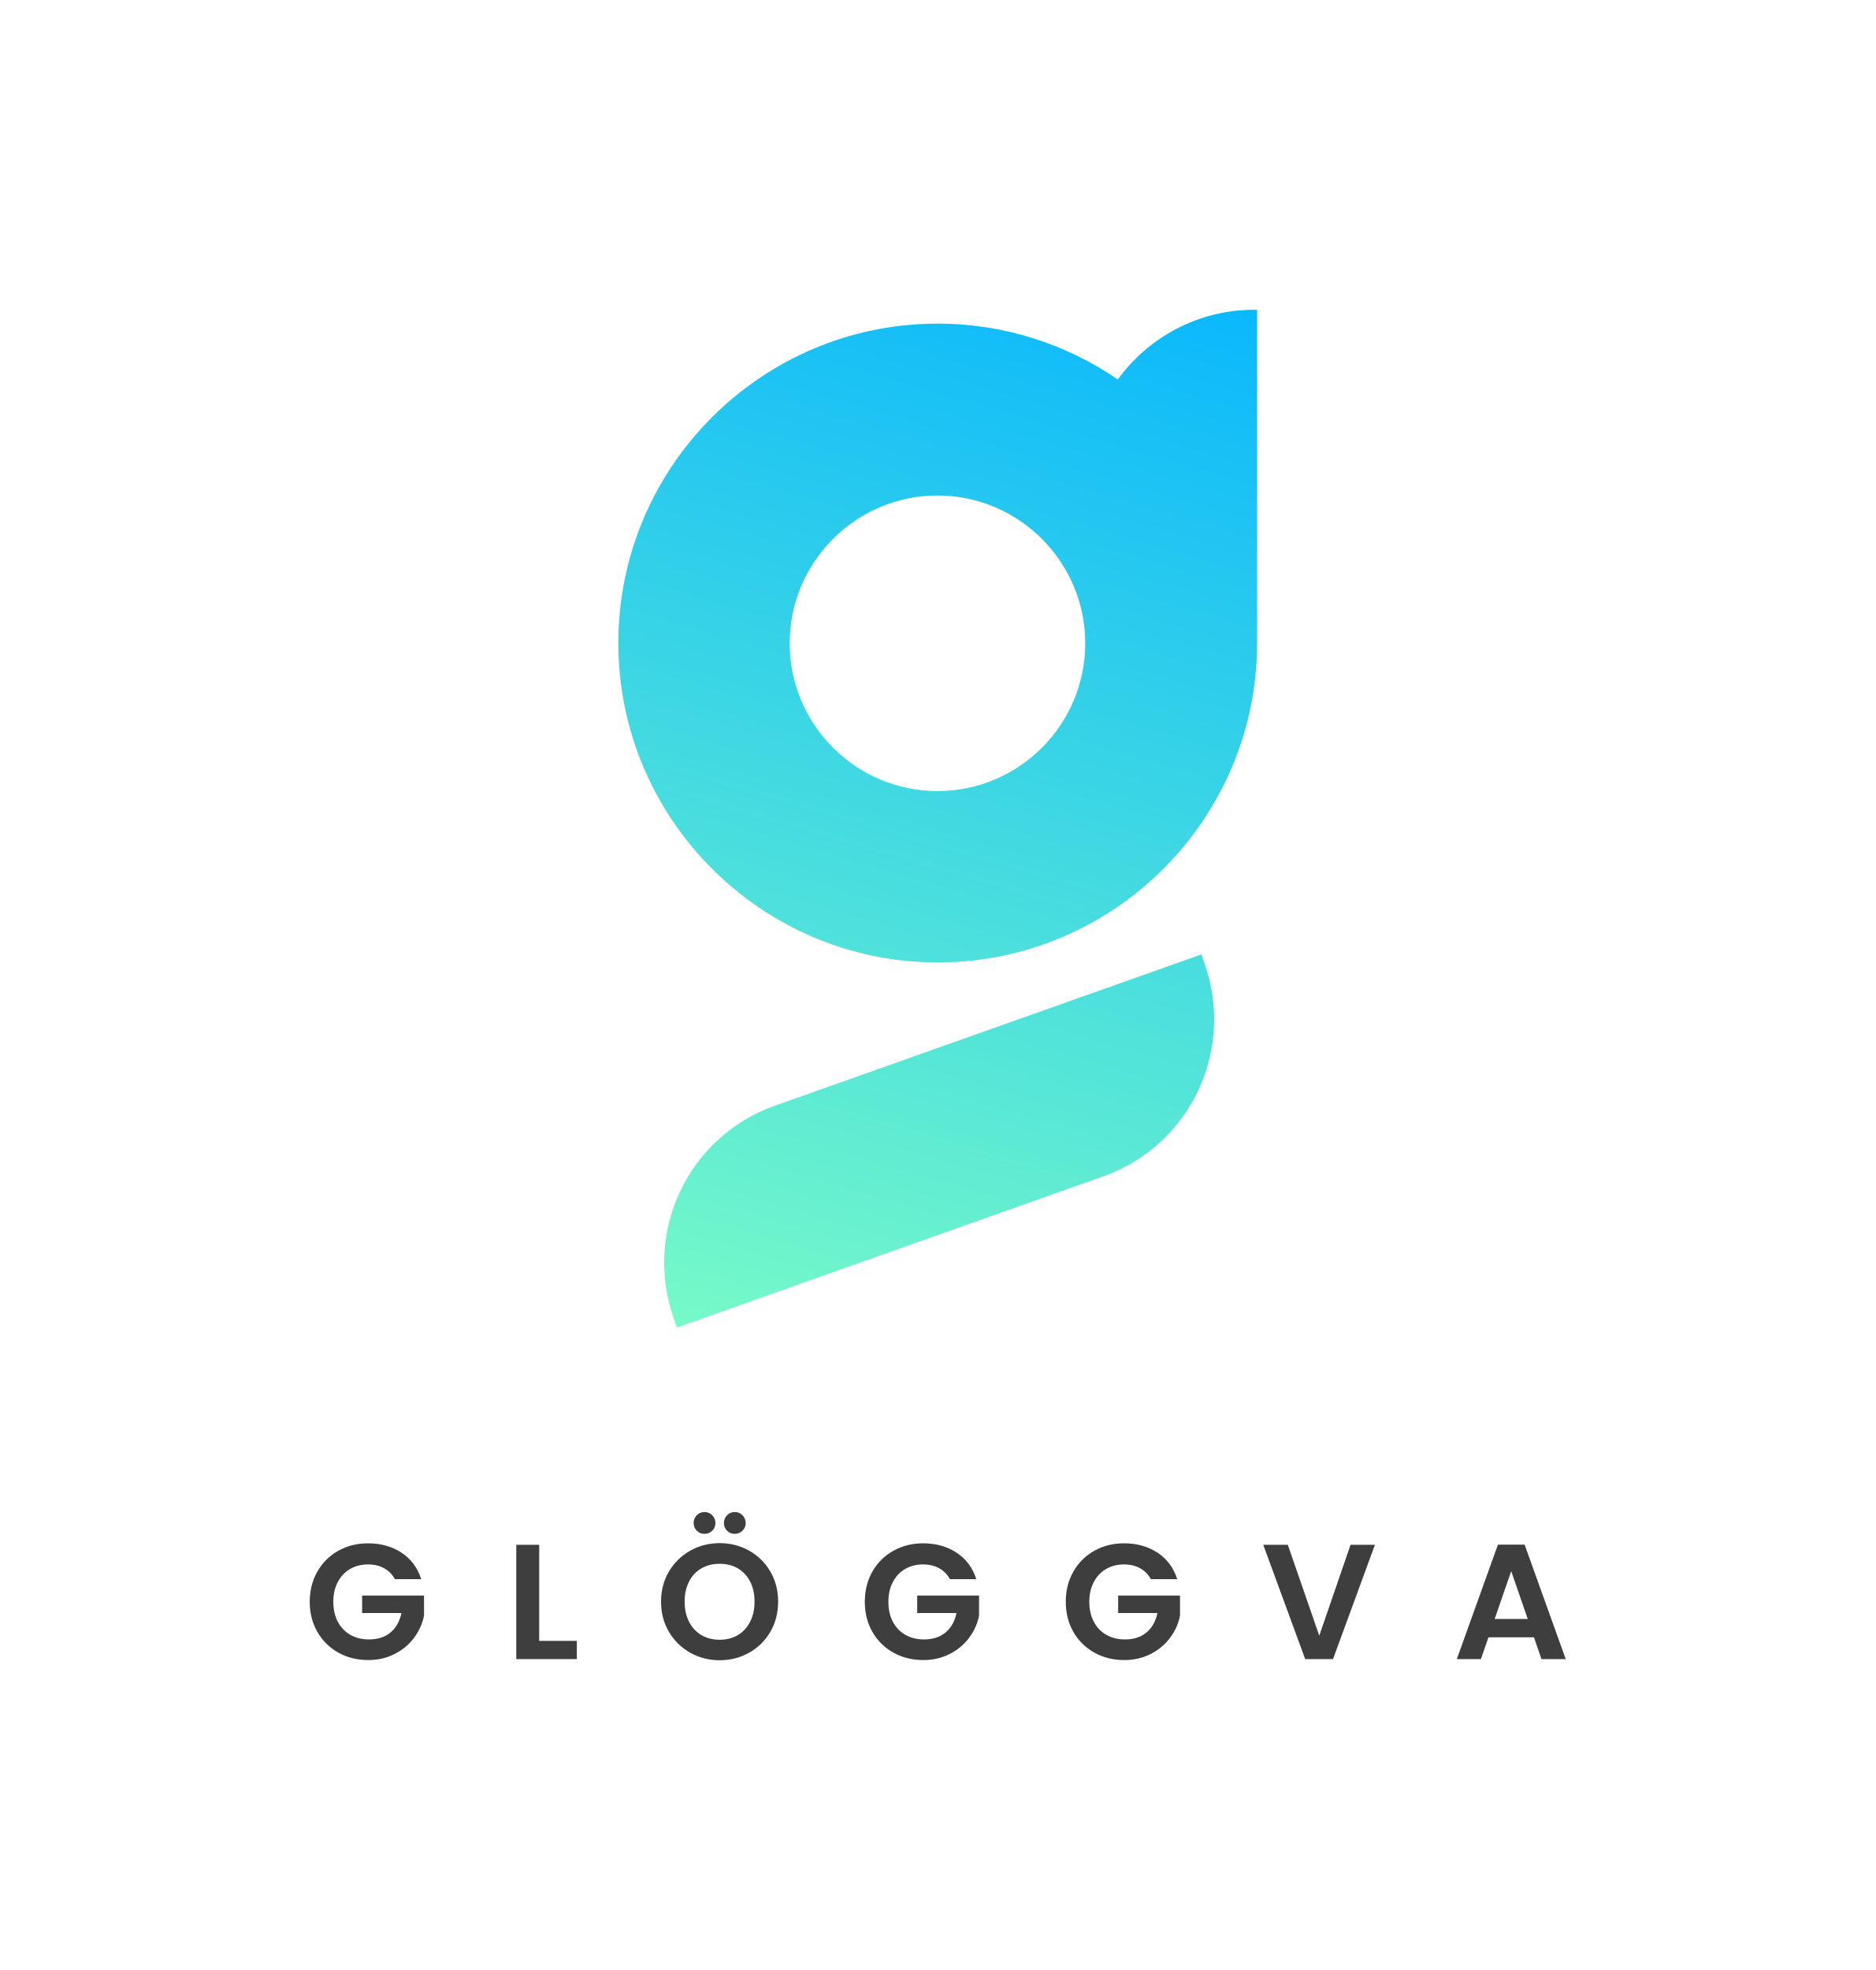
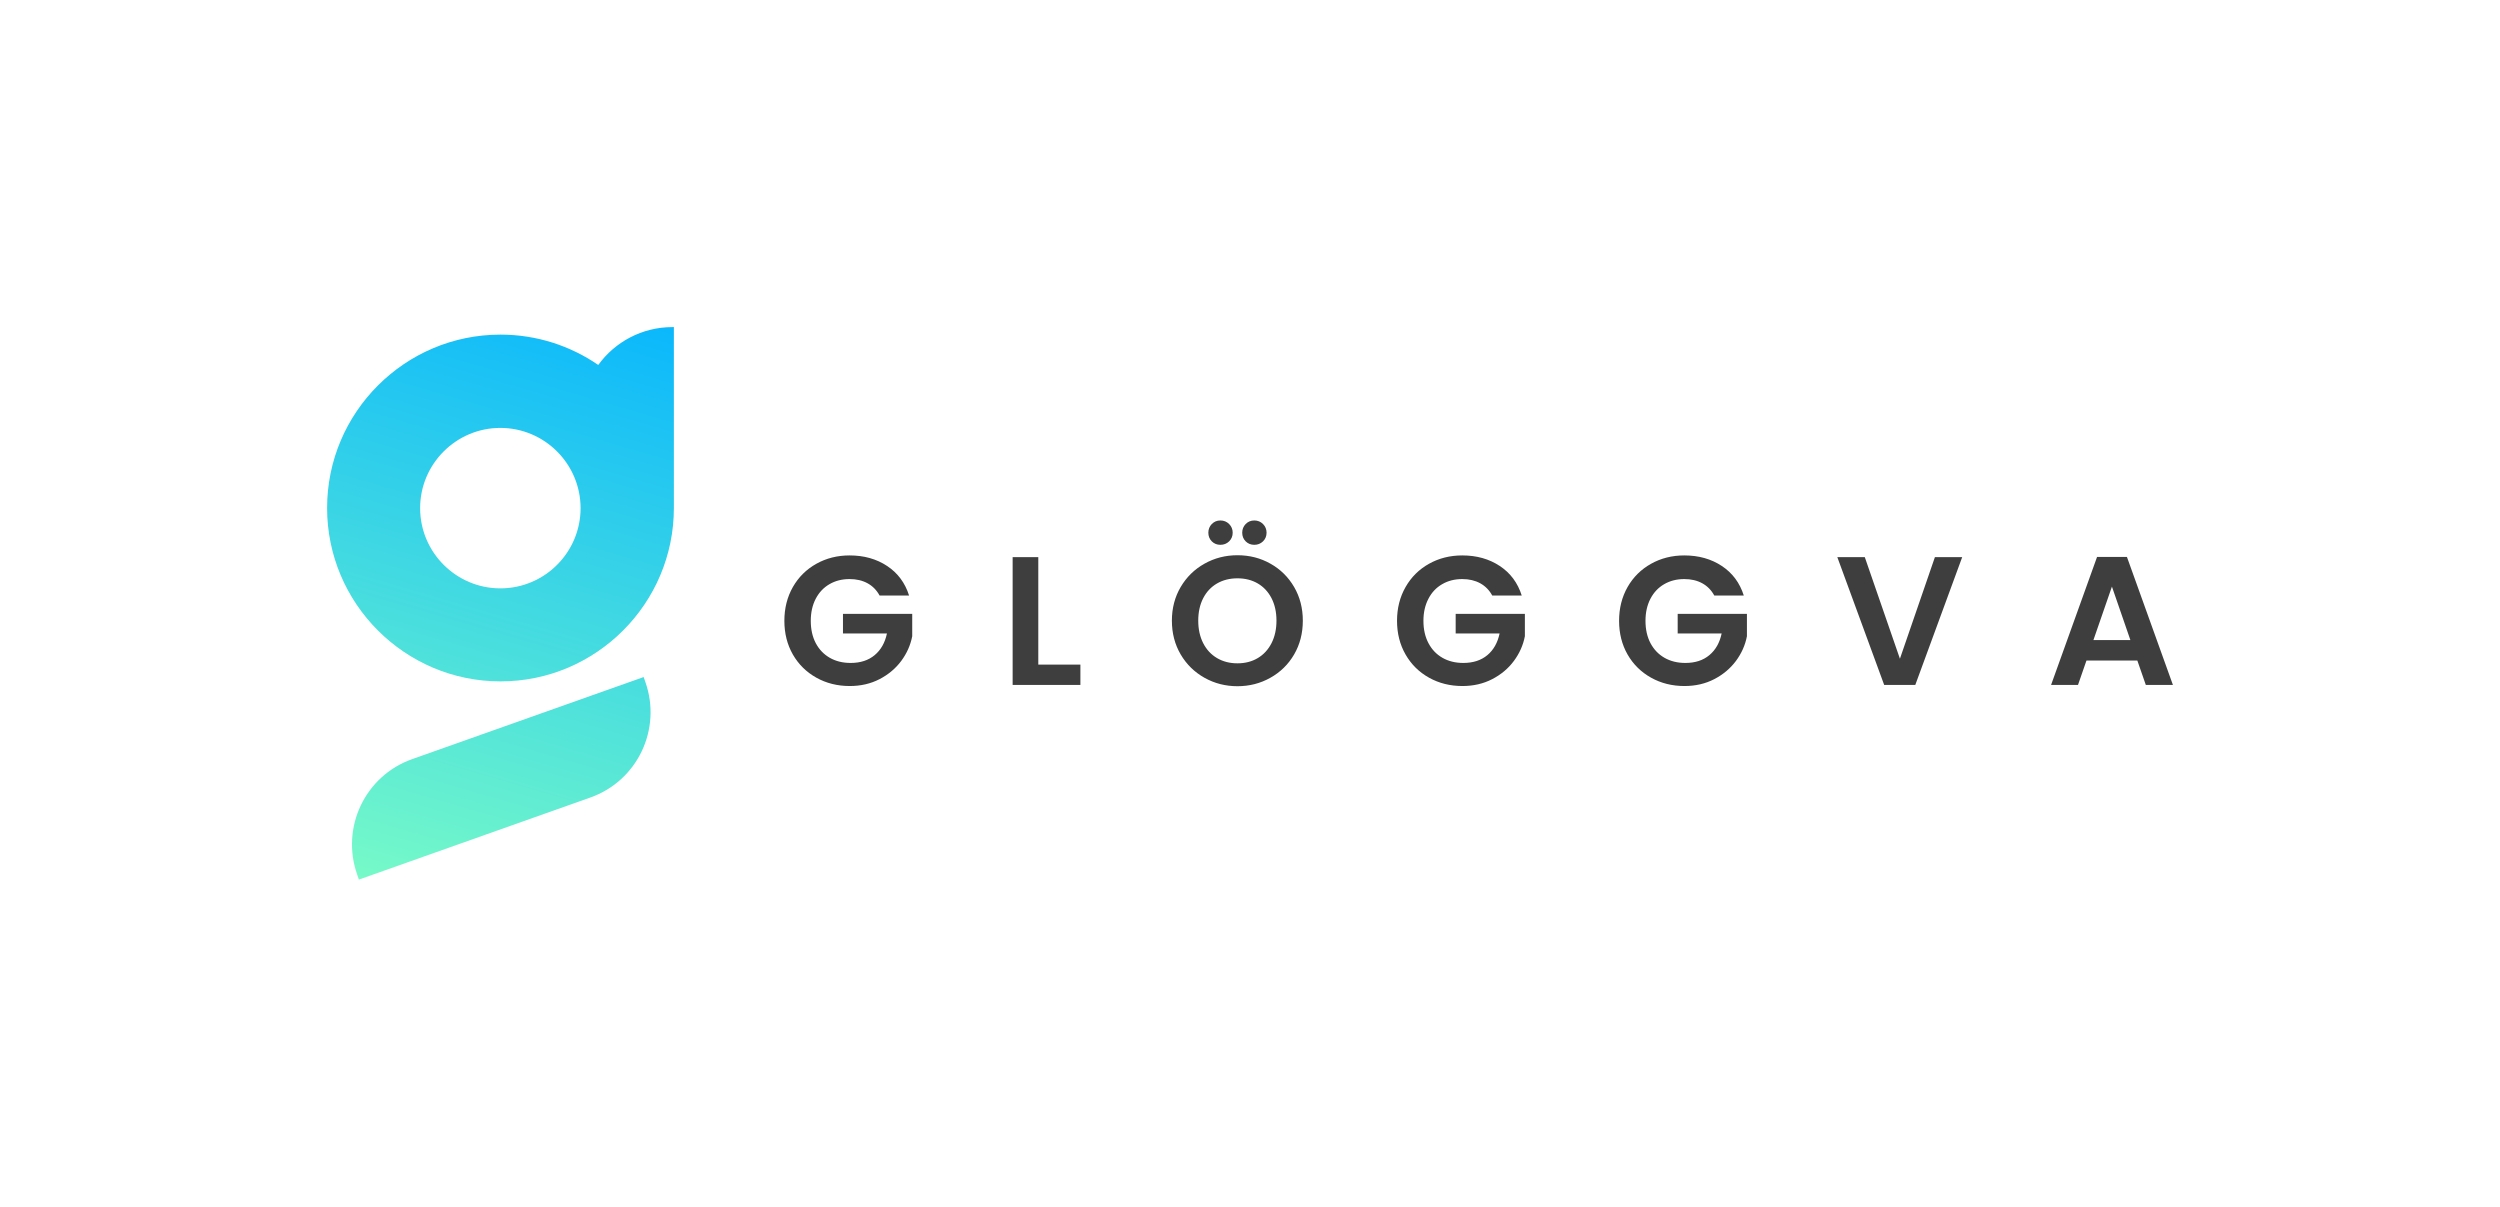
- <svg xmlns="http://www.w3.org/2000/svg" viewBox="75.575 47.63 423.86 445.175">
-   <svg version="1.1" id="Livello_1" x="215.32" y="117.63" viewBox="1594.9 838.3 262.8 418.7" xml:space="preserve" height="230" width="144.359" preserveAspectRatio="xMinYMin" enable-background="new 0 0 2000 2000" style="overflow: visible;">
-     <linearGradient id="SVGID_1_" gradientUnits="userSpaceOnUse" x1="1687.913" y1="1314.102" x2="1828.258" y2="832.21" style="">
-       <stop offset="0" style="stop-color: #7FFFC4;" />
-       <stop offset="1" style="stop-color: #0BB8FC;" />
-     </linearGradient>
-     <path class="st0" d="M1834.8,1103.5l-175.4,62.2c-35.7,12.6-54.3,51.8-41.7,87.5l1.3,3.8l175.4-62.2c35.7-12.6,54.3-51.8,41.7-87.5   L1834.8,1103.5z" style="fill: url(#SVGID_1_);" />
-     <linearGradient id="SVGID_2_" gradientUnits="userSpaceOnUse" x1="1632.342" y1="1297.918" x2="1772.686" y2="816.026" style="">
-       <stop offset="0" style="stop-color: #7FFFC4;" />
-       <stop offset="1" style="stop-color: #0BB8FC;" />
-     </linearGradient>
-     <path class="st1" d="M1856.6,838.3c-23.1,0-43.6,11.3-56.2,28.7c-21.1-14.5-46.7-23-74.1-23c-72.5,0-131.4,59-131.4,131.4   s59,131.4,131.4,131.4c72.5,0,131.4-59,131.4-131.4l0,0V838.3H1856.6z M1726.2,1036.3c-33.5,0-60.8-27.3-60.8-60.8   s27.3-60.8,60.8-60.8c33.5,0,60.8,27.3,60.8,60.8S1759.8,1036.3,1726.2,1036.3z" style="fill: url(#SVGID_2_);" />
-   </svg>
-   <svg y="389.315" viewBox="1.29 5.62 283.86 33.49" x="145.575" height="33.49" width="283.86" style="overflow: visible;">
-     <g fill="#3e3e3e" fill-opacity="1" style="">
-       <path d="M26.49 20.79L20.54 20.79Q19.65 19.17 18.09 18.32Q16.54 17.46 14.47 17.46L14.47 17.46Q12.17 17.46 10.40 18.50Q8.62 19.54 7.62 21.46Q6.62 23.38 6.62 25.90L6.62 25.90Q6.62 28.49 7.64 30.41Q8.66 32.34 10.47 33.37Q12.28 34.41 14.69 34.41L14.69 34.41Q17.65 34.41 19.54 32.84Q21.42 31.27 22.02 28.45L22.02 28.45L13.13 28.45L13.13 24.49L27.12 24.49L27.12 29.01Q26.60 31.71 24.90 34.00Q23.20 36.30 20.52 37.68Q17.83 39.07 14.50 39.07L14.50 39.07Q10.77 39.07 7.75 37.39Q4.74 35.70 3.02 32.71Q1.29 29.71 1.29 25.90L1.29 25.90Q1.29 22.09 3.02 19.07Q4.74 16.06 7.75 14.37Q10.77 12.69 14.47 12.69L14.47 12.69Q18.83 12.69 22.05 14.82Q25.27 16.95 26.49 20.79L26.49 20.79ZM53.15 13.02L53.15 34.74L61.66 34.74L61.66 38.85L47.97 38.85L47.97 13.02L53.15 13.02ZM93.94 39.11Q90.31 39.11 87.28 37.41Q84.25 35.70 82.47 32.69Q80.69 29.67 80.69 25.86L80.69 25.86Q80.69 22.09 82.47 19.07Q84.25 16.06 87.28 14.36Q90.31 12.65 93.94 12.65L93.94 12.65Q97.60 12.65 100.62 14.36Q103.63 16.06 105.39 19.07Q107.15 22.09 107.15 25.86L107.15 25.86Q107.15 29.67 105.39 32.69Q103.63 35.70 100.60 37.41Q97.57 39.11 93.94 39.11L93.94 39.11ZM93.94 34.48Q96.27 34.48 98.05 33.43Q99.82 32.38 100.82 30.41Q101.82 28.45 101.82 25.86L101.82 25.86Q101.82 23.27 100.82 21.33Q99.82 19.39 98.05 18.35Q96.27 17.32 93.94 17.32L93.94 17.32Q91.61 17.32 89.81 18.35Q88.02 19.39 87.02 21.33Q86.02 23.27 86.02 25.86L86.02 25.86Q86.02 28.45 87.02 30.41Q88.02 32.38 89.81 33.43Q91.61 34.48 93.94 34.48L93.94 34.48ZM90.50 10.55Q89.46 10.55 88.76 9.84Q88.06 9.14 88.06 8.10L88.06 8.10Q88.06 7.07 88.76 6.35Q89.46 5.62 90.50 5.62L90.50 5.62Q91.53 5.62 92.26 6.35Q92.98 7.07 92.98 8.10L92.98 8.10Q92.98 9.14 92.26 9.84Q91.53 10.55 90.50 10.55L90.50 10.55ZM97.34 10.55Q96.31 10.55 95.61 9.84Q94.90 9.14 94.90 8.10L94.90 8.10Q94.90 7.07 95.61 6.35Q96.31 5.62 97.34 5.62L97.34 5.62Q98.38 5.62 99.10 6.35Q99.82 7.07 99.82 8.10L99.82 8.10Q99.82 9.14 99.10 9.84Q98.38 10.55 97.34 10.55L97.34 10.55ZM151.94 20.79L145.98 20.79Q145.09 19.17 143.54 18.32Q141.98 17.46 139.91 17.46L139.91 17.46Q137.62 17.46 135.84 18.50Q134.06 19.54 133.07 21.46Q132.07 23.38 132.07 25.90L132.07 25.90Q132.07 28.49 133.08 30.41Q134.10 32.34 135.91 33.37Q137.73 34.41 140.13 34.41L140.13 34.41Q143.09 34.41 144.98 32.84Q146.87 31.27 147.46 28.45L147.46 28.45L138.58 28.45L138.58 24.49L152.56 24.49L152.56 29.01Q152.05 31.71 150.34 34.00Q148.64 36.30 145.96 37.68Q143.28 39.07 139.95 39.07L139.95 39.07Q136.21 39.07 133.20 37.39Q130.18 35.70 128.46 32.71Q126.74 29.71 126.74 25.90L126.74 25.90Q126.74 22.09 128.46 19.07Q130.18 16.06 133.20 14.37Q136.21 12.69 139.91 12.69L139.91 12.69Q144.28 12.69 147.50 14.82Q150.72 16.95 151.94 20.79L151.94 20.79ZM197.35 20.79L191.40 20.79Q190.51 19.17 188.95 18.32Q187.40 17.46 185.33 17.46L185.33 17.46Q183.03 17.46 181.26 18.50Q179.48 19.54 178.48 21.46Q177.48 23.38 177.48 25.90L177.48 25.90Q177.48 28.49 178.50 30.41Q179.52 32.34 181.33 33.37Q183.14 34.41 185.55 34.41L185.55 34.41Q188.51 34.41 190.40 32.84Q192.28 31.27 192.88 28.45L192.88 28.45L184.00 28.45L184.00 24.49L197.98 24.49L197.98 29.01Q197.46 31.71 195.76 34.00Q194.06 36.30 191.38 37.68Q188.69 39.07 185.36 39.07L185.36 39.07Q181.63 39.07 178.61 37.39Q175.60 35.70 173.88 32.71Q172.16 29.71 172.16 25.90L172.16 25.90Q172.16 22.09 173.88 19.07Q175.60 16.06 178.61 14.37Q181.63 12.69 185.33 12.69L185.33 12.69Q189.69 12.69 192.91 14.82Q196.13 16.95 197.35 20.79L197.35 20.79ZM236.52 13.02L242.03 13.02L232.56 38.85L226.27 38.85L216.79 13.02L222.34 13.02L229.45 33.56L236.52 13.02ZM279.67 38.85L277.97 33.93L267.69 33.93L265.98 38.85L260.54 38.85L269.83 12.99L275.86 12.99L285.15 38.85L279.67 38.85ZM269.09 29.79L276.57 29.79L272.83 18.98L269.09 29.79Z" transform="translate(0, 0)" />
-     </g>
-   </svg>
+ <svg xmlns="http://www.w3.org/2000/svg" viewBox="19.996 158.383 535.007 258.234">
+   <g transform="rotate(0 127.1016 287.5)">
+     <svg version="1.1" id="Livello_1" x="89.996" y="228.383" viewBox="1594.9 838.3 262.8 418.7" xml:space="preserve" height="118.234" width="74.211" preserveAspectRatio="xMinYMin" enable-background="new 0 0 2000 2000" style="overflow: visible;">
+       <linearGradient id="SVGID_1_" gradientUnits="userSpaceOnUse" x1="1687.913" y1="1314.102" x2="1828.258" y2="832.21" style="">
+         <stop offset="0" style="stop-color: #7FFFC4;" />
+         <stop offset="1" style="stop-color: #0BB8FC;" />
+       </linearGradient>
+       <path class="st0" d="M1834.8,1103.5l-175.4,62.2c-35.7,12.6-54.3,51.8-41.7,87.5l1.3,3.8l175.4-62.2c35.7-12.6,54.3-51.8,41.7-87.5   L1834.8,1103.5z" style="fill: url(#SVGID_1_);" />
+       <linearGradient id="SVGID_2_" gradientUnits="userSpaceOnUse" x1="1632.342" y1="1297.918" x2="1772.686" y2="816.026" style="">
+         <stop offset="0" style="stop-color: #7FFFC4;" />
+         <stop offset="1" style="stop-color: #0BB8FC;" />
+       </linearGradient>
+       <path class="st1" d="M1856.6,838.3c-23.1,0-43.6,11.3-56.2,28.7c-21.1-14.5-46.7-23-74.1-23c-72.5,0-131.4,59-131.4,131.4   s59,131.4,131.4,131.4c72.5,0,131.4-59,131.4-131.4l0,0V838.3H1856.6z M1726.2,1036.3c-33.5,0-60.8-27.3-60.8-60.8   s27.3-60.8,60.8-60.8c33.5,0,60.8,27.3,60.8,60.8S1759.8,1036.3,1726.2,1036.3z" style="fill: url(#SVGID_2_);" />
+     </svg>
+   </g>
+   <g transform="rotate(0 336.4287 287.4998)">
+     <svg x="187.854" y="269.765" viewBox="1.37 5.96 297.15 35.47" height="35.47" width="297.15" style="overflow: visible;">
+       <g fill="#3e3e3e" fill-opacity="1" style="">
+         <path d="M28.06 22.03L21.75 22.03Q20.81 20.30 19.17 19.40Q17.52 18.50 15.32 18.50L15.32 18.50Q12.89 18.50 11.01 19.60Q9.13 20.69 8.07 22.73Q7.02 24.77 7.02 27.43L7.02 27.43Q7.02 30.18 8.09 32.22Q9.17 34.25 11.09 35.35Q13.01 36.45 15.56 36.45L15.56 36.45Q18.69 36.45 20.69 34.78Q22.69 33.12 23.32 30.14L23.32 30.14L13.91 30.14L13.91 25.95L28.73 25.95L28.73 30.73Q28.18 33.59 26.38 36.02Q24.57 38.45 21.73 39.92Q18.89 41.39 15.36 41.39L15.36 41.39Q11.41 41.39 8.21 39.60Q5.02 37.82 3.19 34.65Q1.37 31.47 1.37 27.43L1.37 27.43Q1.37 23.40 3.19 20.20Q5.02 17.01 8.21 15.23Q11.41 13.44 15.32 13.44L15.32 13.44Q19.95 13.44 23.36 15.70Q26.77 17.95 28.06 22.03L28.06 22.03ZM55.71 13.80L55.71 36.80L64.72 36.80L64.72 41.15L50.22 41.15L50.22 13.80L55.71 13.80ZM98.33 41.43Q94.49 41.43 91.27 39.62Q88.06 37.82 86.18 34.63Q84.30 31.43 84.30 27.40L84.30 27.40Q84.30 23.40 86.18 20.20Q88.06 17.01 91.27 15.21Q94.49 13.40 98.33 13.40L98.33 13.40Q102.21 13.40 105.40 15.21Q108.60 17.01 110.46 20.20Q112.32 23.40 112.32 27.40L112.32 27.40Q112.32 31.43 110.46 34.63Q108.60 37.82 105.38 39.62Q102.17 41.43 98.33 41.43L98.33 41.43ZM98.33 36.53Q100.80 36.53 102.68 35.41Q104.56 34.29 105.62 32.22Q106.68 30.14 106.68 27.40L106.68 27.40Q106.68 24.65 105.62 22.59Q104.56 20.54 102.68 19.44Q100.80 18.34 98.33 18.34L98.33 18.34Q95.86 18.34 93.96 19.44Q92.06 20.54 91.00 22.59Q89.94 24.65 89.94 27.40L89.94 27.40Q89.94 30.14 91.00 32.22Q92.06 34.29 93.96 35.41Q95.86 36.53 98.33 36.53L98.33 36.53ZM94.68 11.17Q93.59 11.17 92.84 10.43Q92.10 9.68 92.10 8.58L92.10 8.58Q92.10 7.49 92.84 6.72Q93.59 5.96 94.68 5.96L94.68 5.96Q95.78 5.96 96.55 6.72Q97.31 7.49 97.31 8.58L97.31 8.58Q97.31 9.68 96.55 10.43Q95.78 11.17 94.68 11.17L94.68 11.17ZM101.94 11.17Q100.84 11.17 100.09 10.43Q99.35 9.68 99.35 8.58L99.35 8.58Q99.35 7.49 100.09 6.72Q100.84 5.96 101.94 5.96L101.94 5.96Q103.03 5.96 103.80 6.72Q104.56 7.49 104.56 8.58L104.56 8.58Q104.56 9.68 103.80 10.43Q103.03 11.17 101.94 11.17L101.94 11.17ZM159.17 22.03L152.86 22.03Q151.92 20.30 150.28 19.40Q148.63 18.50 146.44 18.50L146.44 18.50Q144.01 18.50 142.13 19.60Q140.24 20.69 139.19 22.73Q138.13 24.77 138.13 27.43L138.13 27.43Q138.13 30.18 139.21 32.22Q140.28 34.25 142.20 35.35Q144.12 36.45 146.67 36.45L146.67 36.45Q149.81 36.45 151.81 34.78Q153.80 33.12 154.43 30.14L154.43 30.14L145.03 30.14L145.03 25.95L159.84 25.95L159.84 30.73Q159.29 33.59 157.49 36.02Q155.69 38.45 152.84 39.92Q150.00 41.39 146.48 41.39L146.48 41.39Q142.52 41.39 139.32 39.60Q136.13 37.82 134.31 34.65Q132.48 31.47 132.48 27.43L132.48 27.43Q132.48 23.40 134.31 20.20Q136.13 17.01 139.32 15.23Q142.52 13.44 146.44 13.44L146.44 13.44Q151.06 13.44 154.47 15.70Q157.88 17.95 159.17 22.03L159.17 22.03ZM206.69 22.03L200.38 22.03Q199.44 20.30 197.80 19.40Q196.15 18.50 193.95 18.50L193.95 18.50Q191.53 18.50 189.64 19.60Q187.76 20.69 186.70 22.73Q185.65 24.77 185.65 27.43L185.65 27.43Q185.65 30.18 186.72 32.22Q187.80 34.25 189.72 35.35Q191.64 36.45 194.19 36.45L194.19 36.45Q197.33 36.45 199.32 34.78Q201.32 33.12 201.95 30.14L201.95 30.14L192.54 30.14L192.54 25.95L207.36 25.95L207.36 30.73Q206.81 33.59 205.01 36.02Q203.20 38.45 200.36 39.92Q197.52 41.39 193.99 41.39L193.99 41.39Q190.04 41.39 186.84 39.60Q183.65 37.82 181.82 34.65Q180.00 31.47 180.00 27.43L180.00 27.43Q180.00 23.40 181.82 20.20Q183.65 17.01 186.84 15.23Q190.04 13.44 193.95 13.44L193.95 13.44Q198.58 13.44 201.99 15.70Q205.40 17.95 206.69 22.03L206.69 22.03ZM247.59 13.80L253.43 13.80L243.39 41.15L236.73 41.15L226.70 13.80L232.58 13.80L240.10 35.55L247.59 13.80ZM292.72 41.15L290.91 35.94L280.02 35.94L278.21 41.15L272.45 41.15L282.29 13.76L288.68 13.76L298.52 41.15L292.72 41.15ZM281.51 31.55L289.42 31.55L285.47 20.11L281.51 31.55Z" transform="translate(0, 0)" />
+       </g>
+     </svg>
+   </g>
</svg>
